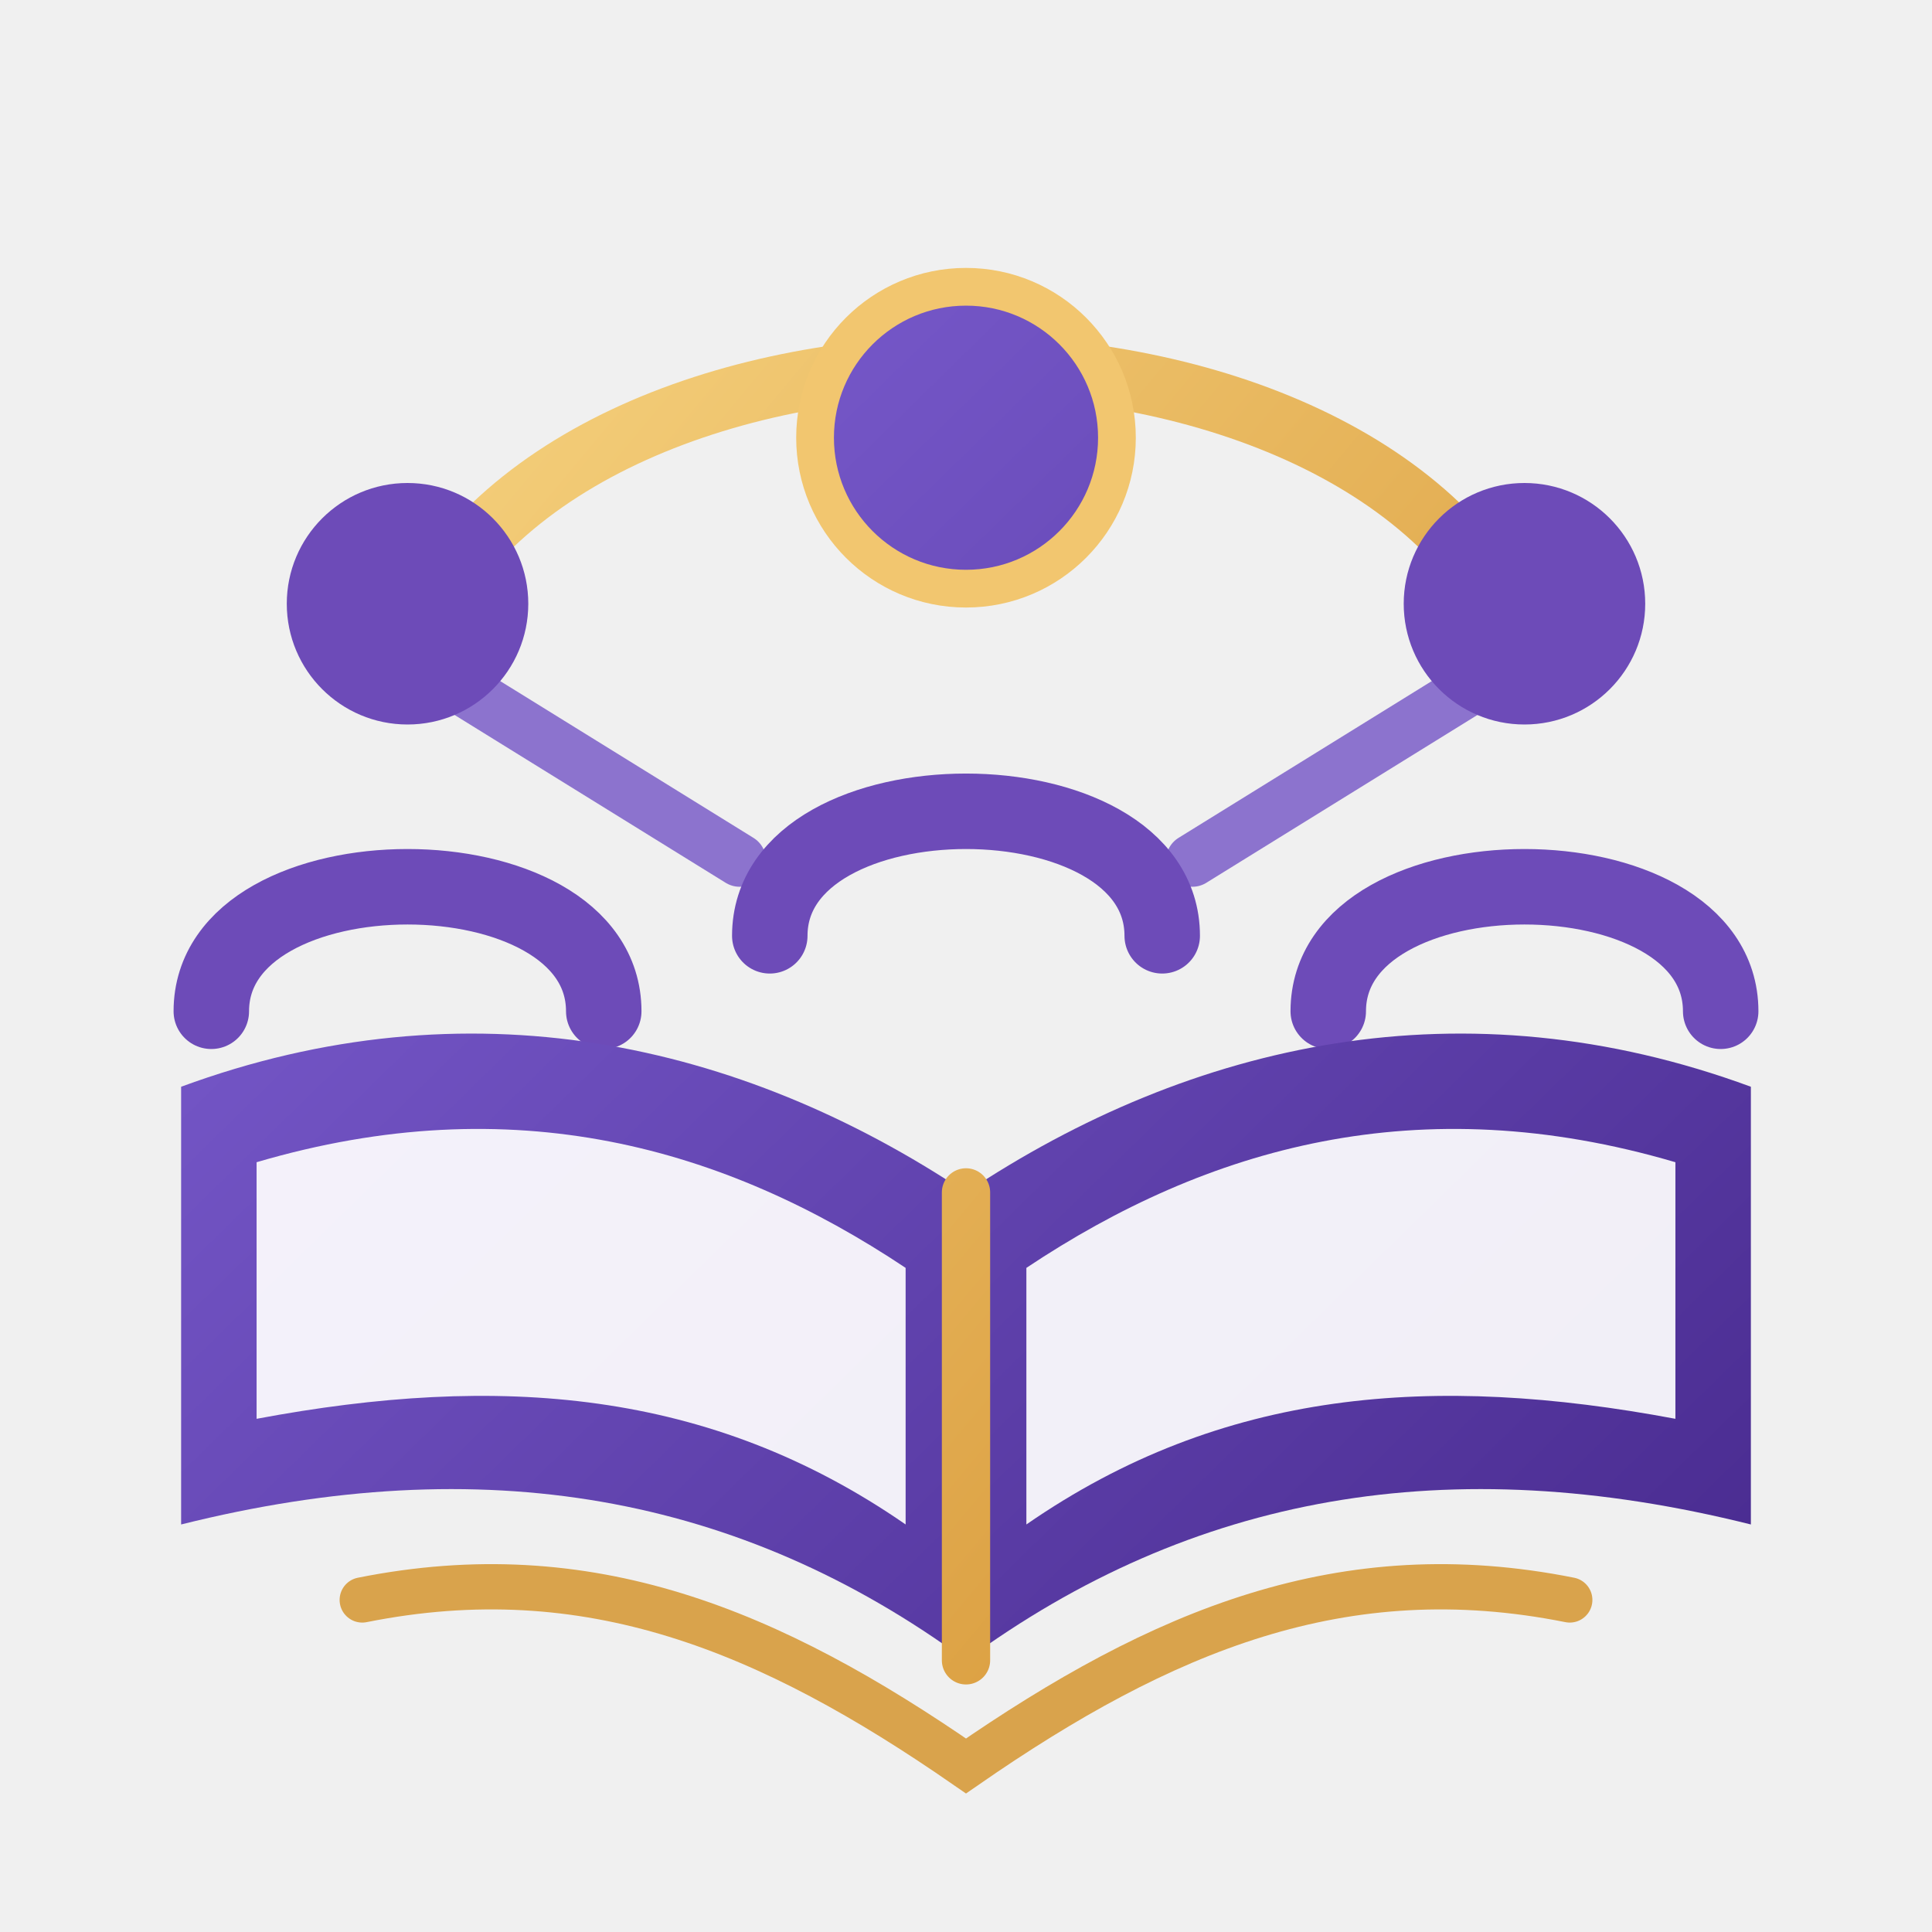
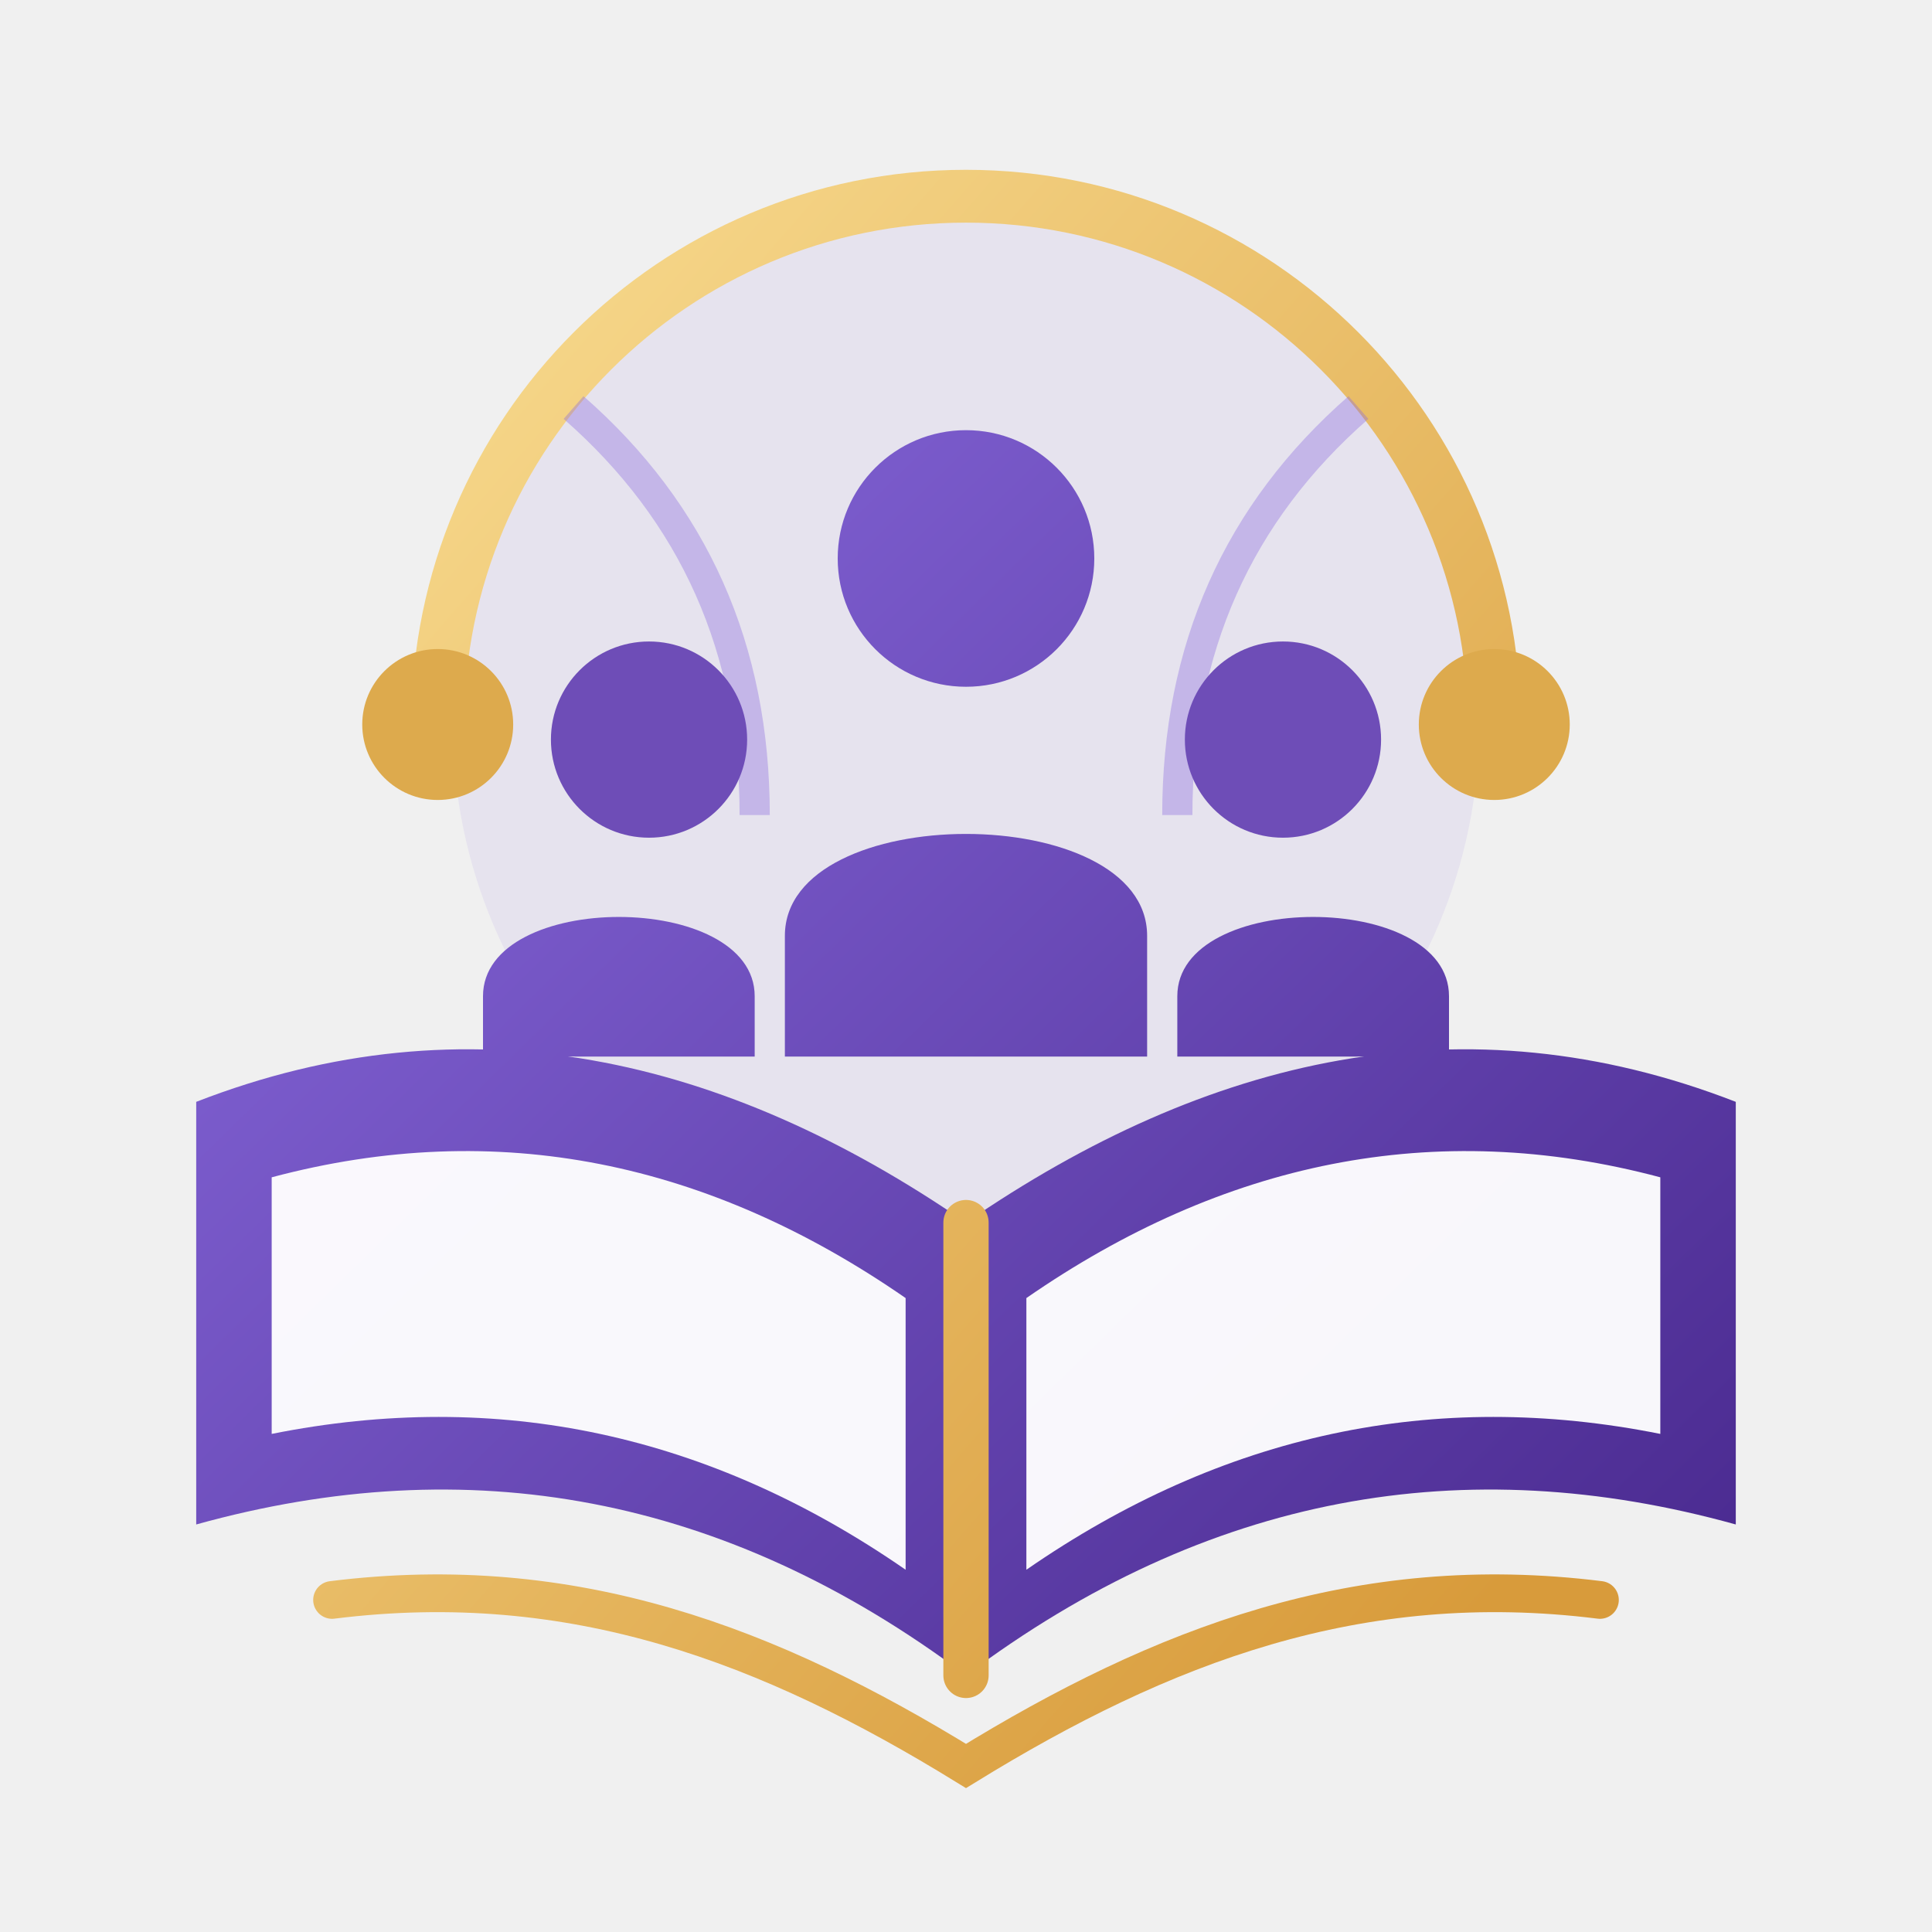
- <svg xmlns="http://www.w3.org/2000/svg" viewBox="0 0 128 128">
+ <svg xmlns="http://www.w3.org/2000/svg" viewBox="0 0 128 128" role="img" aria-labelledby="title">
  <defs>
-     <linearGradient id="violet" x1="18" y1="20" x2="108" y2="112" gradientUnits="userSpaceOnUse">
-       <stop stop-color="#8062D6" />
-       <stop offset="1" stop-color="#4A2C91" />
+     <linearGradient id="violet" x1="20" y1="20" x2="108" y2="110" gradientUnits="userSpaceOnUse">
+       <stop stop-color="#8B6CE0" />
+       <stop offset="1" stop-color="#4B2B91" />
    </linearGradient>
-     <linearGradient id="amber" x1="28" y1="30" x2="100" y2="90" gradientUnits="userSpaceOnUse">
-       <stop stop-color="#F4CE7A" />
-       <stop offset="1" stop-color="#D99B3C" />
+     <linearGradient id="gold" x1="24" y1="30" x2="104" y2="100" gradientUnits="userSpaceOnUse">
+       <stop stop-color="#F6D78A" />
+       <stop offset="1" stop-color="#D89B3B" />
    </linearGradient>
  </defs>
-   <path d="M27 43C37 18 91 18 101 43" fill="none" stroke="url(#amber)" stroke-width="4" stroke-linecap="round" />
-   <path d="M28 44L49 57M100 44L79 57" fill="none" stroke="#8C73CE" stroke-width="3.5" stroke-linecap="round" />
-   <circle cx="27" cy="40" r="8" fill="#6D4BB8" />
-   <circle cx="101" cy="40" r="8" fill="#6D4BB8" />
-   <circle cx="64" cy="29" r="10" fill="url(#violet)" stroke="#F2C66F" stroke-width="2.5" />
-   <path d="M14 67C14 56 40 56 40 67M51 62C51 51 77 51 77 62M88 67C88 56 114 56 114 67" fill="none" stroke="#6D4BB8" stroke-width="5" stroke-linecap="round" />
-   <path d="M12 72C31 65 49 69 64 79C79 69 97 65 116 72V101C96 96 79 99 64 110C49 99 32 96 12 101Z" fill="url(#violet)" />
-   <path d="M17 77C34 72 48 76 60 84V101C47 92 33 91 17 94ZM111 77C94 72 80 76 68 84V101C81 92 95 91 111 94Z" fill="#fff" fill-opacity=".92" />
-   <path d="M64 79V110" stroke="url(#amber)" stroke-width="3.2" stroke-linecap="round" />
-   <path d="M24 106C39 103 51 108 64 117C77 108 89 103 104 106" fill="none" stroke="#D9A34C" stroke-width="3" stroke-linecap="round" />
+   <circle cx="64" cy="48" r="34" fill="#8B6CE0" opacity=".10" />
+   <path d="M29 48a35 35 0 0 1 70 0" fill="none" stroke="url(#gold)" stroke-width="3.5" stroke-linecap="round" />
+   <path d="M38 27c8 7 12 16 12 27M90 27c-8 7-12 16-12 27" fill="none" stroke="#8B6CE0" stroke-opacity=".38" stroke-width="2" />
+   <circle cx="29" cy="48" r="5" fill="#DDAA4D" />
+   <circle cx="99" cy="48" r="5" fill="#DDAA4D" />
+   <circle cx="64" cy="37" r="8.5" fill="url(#violet)" />
+   <circle cx="43" cy="49" r="6.5" fill="#6E4DB7" />
+   <circle cx="85" cy="49" r="6.5" fill="#6E4DB7" />
+   <path d="M52 62c0-9 24-9 24 0v8H52zM32 66c0-7 18-7 18 0v4H32zM78 66c0-7 18-7 18 0v4H78z" fill="url(#violet)" />
+   <path d="M13 73c18-7 35-3 51 8 16-11 33-15 51-8v28c-18-5-35-2-51 10-16-12-33-15-51-10z" fill="url(#violet)" />
+   <path d="M18 78c15-4 29-1 42 8v18c-13-9-27-12-42-9zM110 78c-15-4-29-1-42 8v18c13-9 27-12 42-9z" fill="#fff" opacity=".96" />
+   <path d="M64 81v30" stroke="url(#gold)" stroke-width="3" stroke-linecap="round" />
+   <path d="M22 106c16-2 29 3 42 11 13-8 26-13 42-11" fill="none" stroke="url(#gold)" stroke-width="2.5" stroke-linecap="round" />
</svg>
